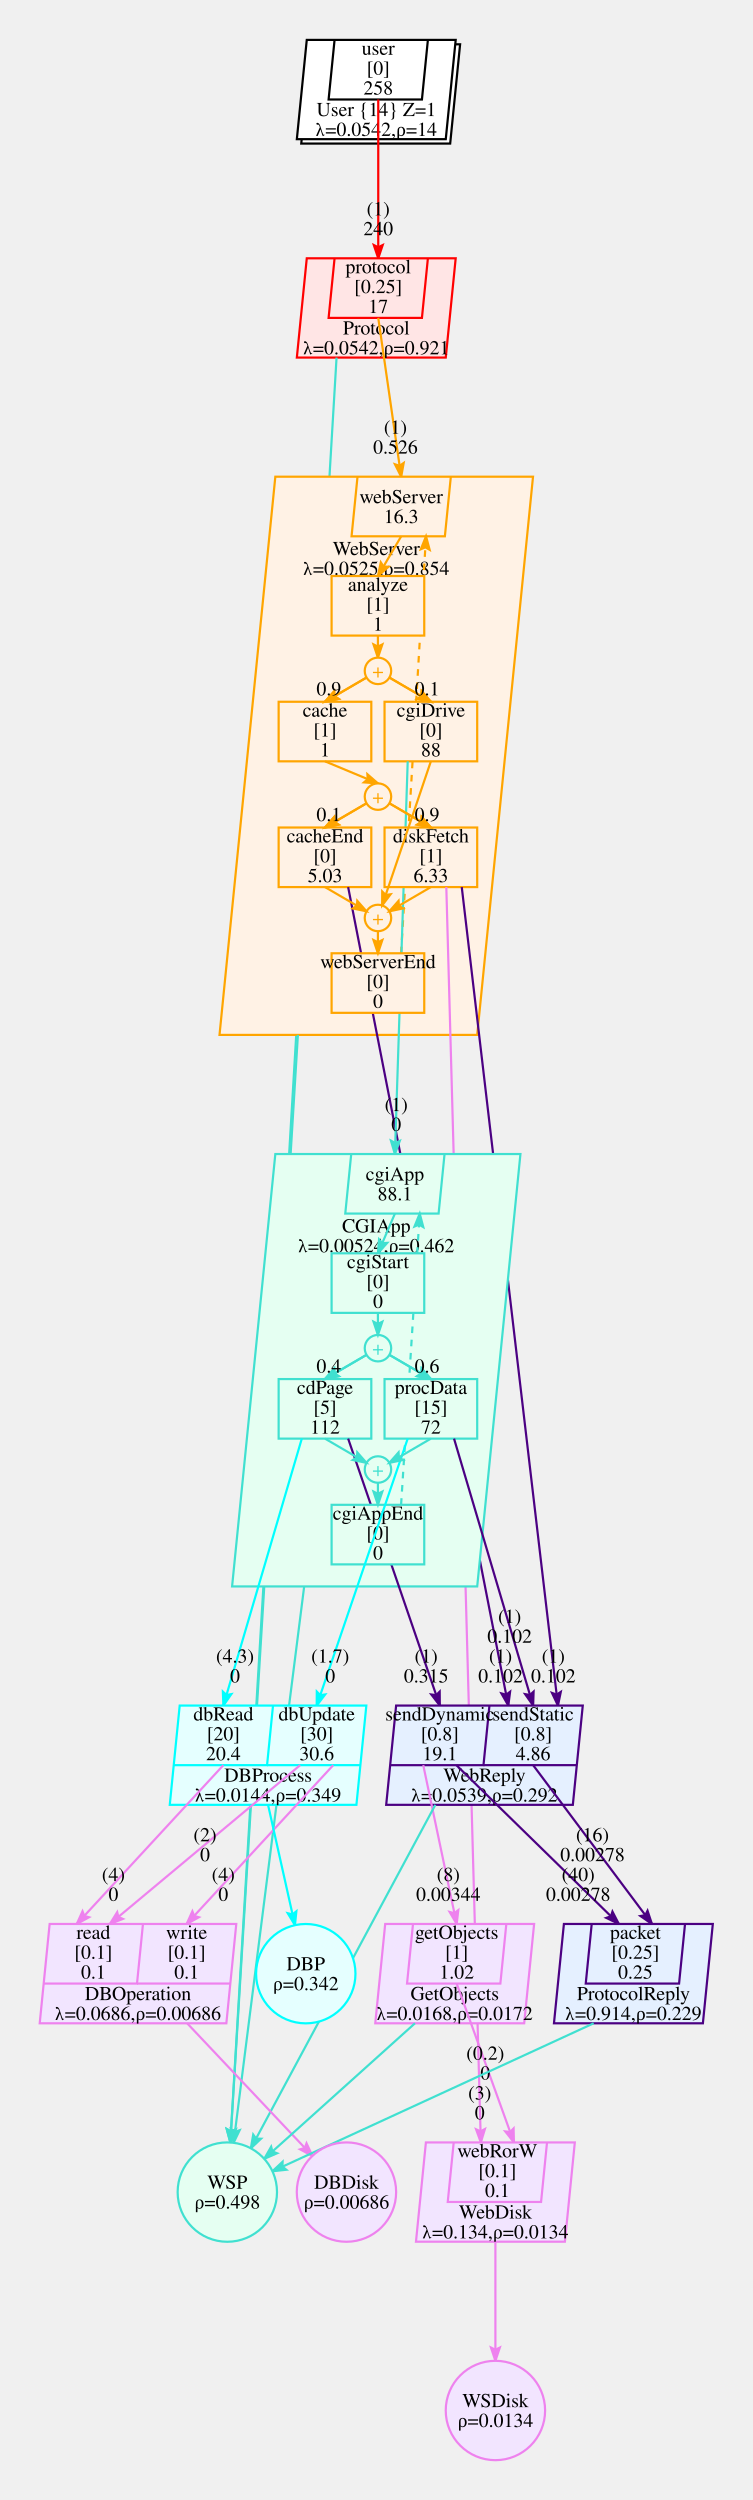
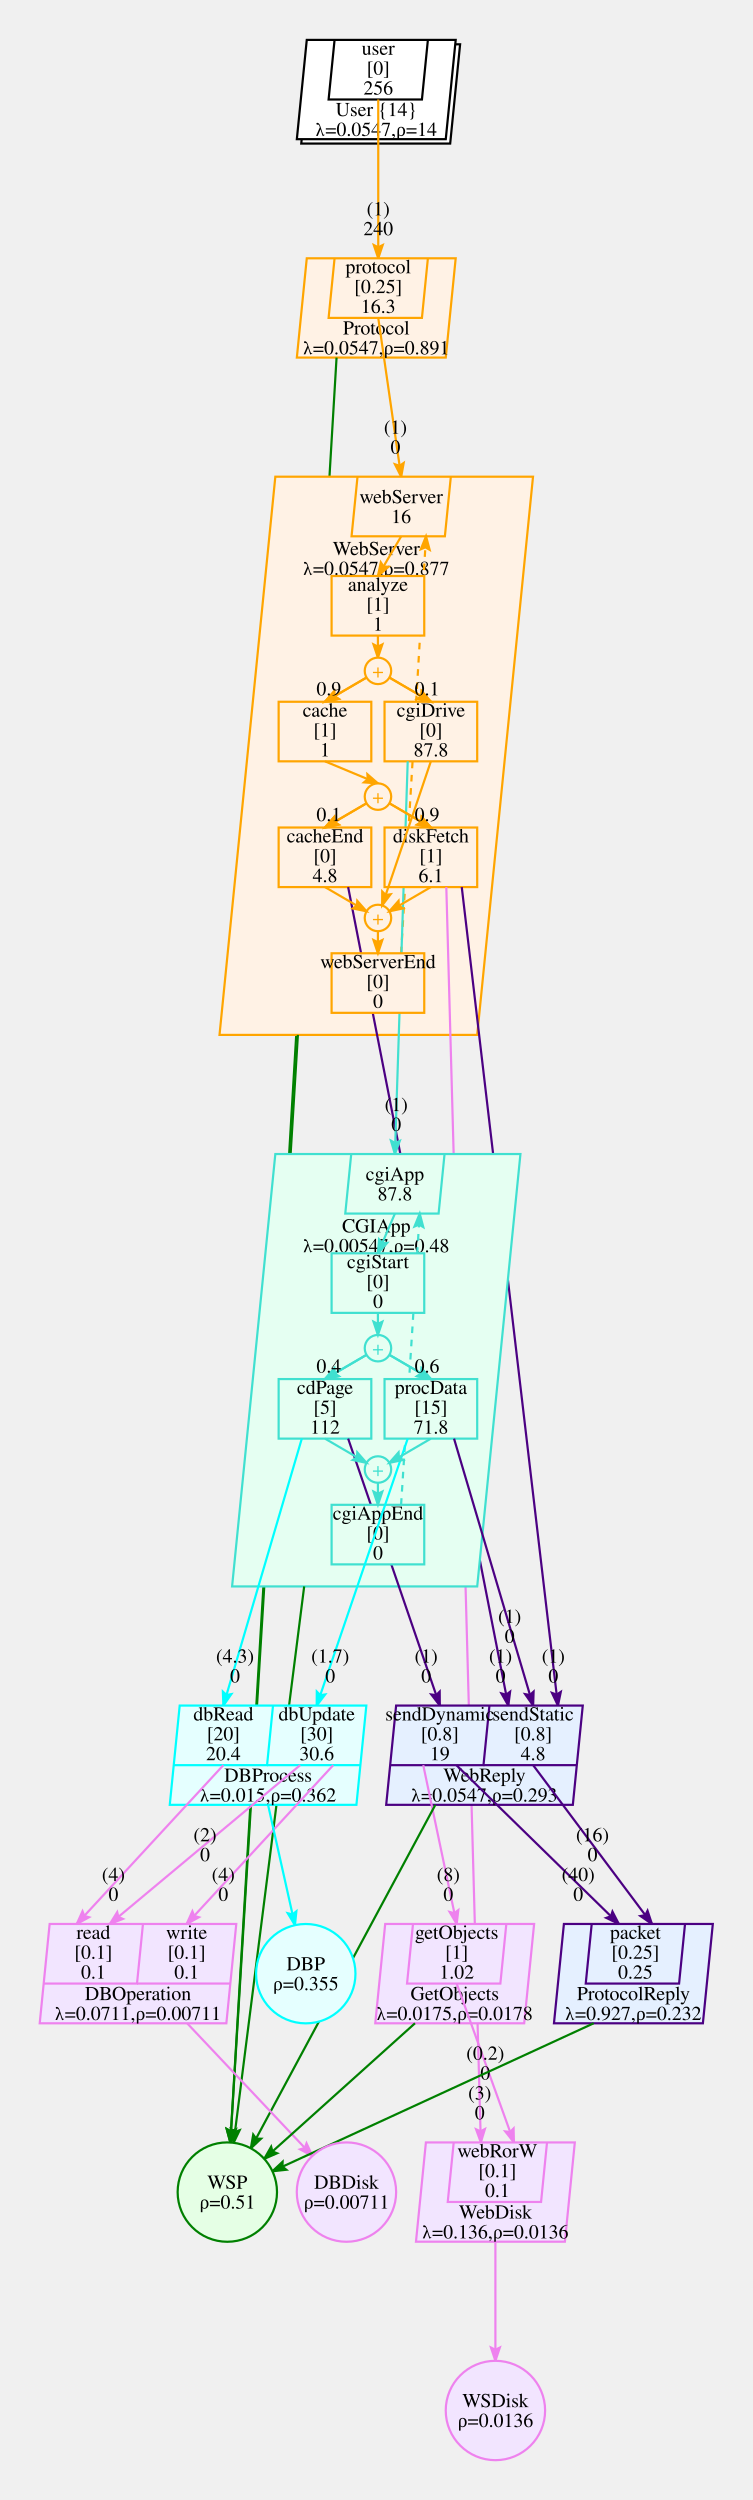
<svg xmlns="http://www.w3.org/2000/svg" width="4.737in" height="15.736in" viewBox="0 0 8528 28325">
  <polygon fill="#ffffff" stroke="black" stroke-width="25" points="3526.25,500 5213.75,500 5101.25,1625 3413.75,1625 " />
  <polygon fill="#ffffff" stroke="black" stroke-width="25" points="3476.25,450 5163.75,450 5051.25,1575 3363.75,1575 " />
-   <text x="4264" y="1538" font-family="Times" font-style="Roman" font-size="225" fill="black" text-anchor="middle">λ=0.0542,ρ=14</text>
-   <text x="4264" y="1313" font-family="Times" font-style="Roman" font-size="225" fill="black" text-anchor="middle">User {14} Z=1</text>
+   <text x="4264" y="1538" font-family="Times" font-style="Roman" font-size="225" fill="black" text-anchor="middle">λ=0.0547,ρ=14</text>
+   <text x="4264" y="1313" font-family="Times" font-style="Roman" font-size="225" fill="black" text-anchor="middle">User {14}</text>
  <polyline stroke="black" stroke-width="25" fill="none" points="3791.25,450 3723.75,1125 4781.25,1125 4848.75,450 " />
-   <text x="4286" y="1069" font-family="Times" font-style="Roman" font-size="225" fill="black" text-anchor="middle">258</text>
+   <text x="4286" y="1069" font-family="Times" font-style="Roman" font-size="225" fill="black" text-anchor="middle">256</text>
  <text x="4286" y="844" font-family="Times" font-style="Roman" font-size="225" fill="black" text-anchor="middle">[0]</text>
  <text x="4286" y="619" font-family="Times" font-style="Roman" font-size="225" fill="black" text-anchor="middle">user</text>
-   <line x1="4286.25" y1="1125" x2="4286.25" y2="2925" stroke="Red" stroke-width="25" />
-   <polygon fill="Red" stroke="Red" stroke-width="25" points="4286.25,2925 4336.25,2775 4286.25,2800 4236.25,2775 " />
+   <line x1="4286.25" y1="1125" x2="4286.25" y2="2925" stroke="Orange" stroke-width="25" />
+   <polygon fill="Orange" stroke="Orange" stroke-width="25" points="4286.25,2925 4336.25,2775 4286.25,2800 4236.25,2775 " />
  <text x="4286" y="2663" font-family="Times" font-style="Roman" font-size="225" fill="black" text-anchor="middle">240</text>
  <text x="4286" y="2438" font-family="Times" font-style="Roman" font-size="225" fill="black" text-anchor="middle">(1)</text>
-   <polygon fill="#ffe5e5" stroke="Red" stroke-width="25" points="3476.25,2925 5163.75,2925 5051.25,4050 3363.75,4050 " />
-   <text x="4264" y="4013" font-family="Times" font-style="Roman" font-size="225" fill="black" text-anchor="middle">λ=0.0542,ρ=0.921</text>
+   <polygon fill="#fff2e5" stroke="Orange" stroke-width="25" points="3476.25,2925 5163.75,2925 5051.25,4050 3363.75,4050 " />
+   <text x="4264" y="4013" font-family="Times" font-style="Roman" font-size="225" fill="black" text-anchor="middle">λ=0.0547,ρ=0.891</text>
  <text x="4264" y="3788" font-family="Times" font-style="Roman" font-size="225" fill="black" text-anchor="middle">Protocol</text>
-   <polyline stroke="Red" stroke-width="25" fill="none" points="3791.25,2925 3723.75,3600 4781.25,3600 4848.75,2925 " />
-   <text x="4286" y="3544" font-family="Times" font-style="Roman" font-size="225" fill="black" text-anchor="middle">17</text>
+   <polyline stroke="Orange" stroke-width="25" fill="none" points="3791.25,2925 3723.75,3600 4781.25,3600 4848.75,2925 " />
+   <text x="4286" y="3544" font-family="Times" font-style="Roman" font-size="225" fill="black" text-anchor="middle">16.3</text>
  <text x="4286" y="3319" font-family="Times" font-style="Roman" font-size="225" fill="black" text-anchor="middle">[0.25]</text>
  <text x="4286" y="3094" font-family="Times" font-style="Roman" font-size="225" fill="black" text-anchor="middle">protocol</text>
  <line x1="4286.25" y1="3600" x2="4546.25" y2="5400" stroke="Orange" stroke-width="25" />
  <polygon fill="Orange" stroke="Orange" stroke-width="25" points="4546.25,5400 4574.29,5244.39 4528.38,5276.28 4475.32,5258.69 " />
-   <text x="4481" y="5138" font-family="Times" font-style="Roman" font-size="225" fill="black" text-anchor="middle">0.526</text>
+   <text x="4481" y="5138" font-family="Times" font-style="Roman" font-size="225" fill="black" text-anchor="middle">0</text>
  <text x="4481" y="4913" font-family="Times" font-style="Roman" font-size="225" fill="black" text-anchor="middle">(1)</text>
-   <line x1="3813.75" y1="4050" x2="2609.68" y2="24276" stroke="Turquoise" stroke-width="25" />
-   <polygon fill="Turquoise" stroke="Turquoise" stroke-width="25" points="2609.68,24276 2668.5,24129.2 2617.11,24151.2 2568.68,24123.3 " />
+   <line x1="3813.75" y1="4050" x2="2609.68" y2="24276" stroke="Green" stroke-width="25" />
+   <polygon fill="Green" stroke="Green" stroke-width="25" points="2609.68,24276 2668.5,24129.2 2617.11,24151.2 2568.68,24123.3 " />
  <polygon fill="#fff2e5" stroke="Orange" stroke-width="25" points="3120,5400 6040,5400 5407.5,11725 2487.5,11725 " />
-   <text x="4264" y="6513" font-family="Times" font-style="Roman" font-size="225" fill="black" text-anchor="middle">λ=0.0525,ρ=0.854</text>
+   <text x="4264" y="6513" font-family="Times" font-style="Roman" font-size="225" fill="black" text-anchor="middle">λ=0.0547,ρ=0.877</text>
  <text x="4264" y="6288" font-family="Times" font-style="Roman" font-size="225" fill="black" text-anchor="middle">WebServer</text>
  <polyline stroke="Orange" stroke-width="25" fill="none" points="4051.25,5400 3983.75,6075 5041.25,6075 5108.75,5400 " />
-   <text x="4546" y="5925" font-family="Times" font-style="Roman" font-size="225" fill="black" text-anchor="middle">16.3</text>
+   <text x="4546" y="5925" font-family="Times" font-style="Roman" font-size="225" fill="black" text-anchor="middle">16</text>
  <text x="4546" y="5700" font-family="Times" font-style="Roman" font-size="225" fill="black" text-anchor="middle">webServer</text>
  <line x1="4546.25" y1="6075" x2="4282.5" y2="6525" stroke="Orange" stroke-width="25" />
  <polygon fill="Orange" stroke="Orange" stroke-width="25" points="4282.5,6525 4401.49,6420.87 4345.71,6417.16 4315.21,6370.31 " />
  <line x1="4545" y1="10800" x2="4827.5" y2="6075" stroke-dasharray="75" stroke="Orange" stroke-width="25" />
  <polygon fill="Orange" stroke="Orange" stroke-width="25" points="4827.5,6075 4768.64,6221.75 4820.04,6199.78 4868.46,6227.72 " />
  <polygon fill="#fff2e5" stroke="Orange" stroke-width="25" points="3757.5,7200 3757.5,6525 4807.5,6525 4807.5,7200 3757.5,7200 " />
  <text x="4283" y="7144" font-family="Times" font-style="Roman" font-size="225" fill="black" text-anchor="middle">1</text>
  <text x="4283" y="6919" font-family="Times" font-style="Roman" font-size="225" fill="black" text-anchor="middle">[1]</text>
  <text x="4283" y="6694" font-family="Times" font-style="Roman" font-size="225" fill="black" text-anchor="middle">analyze</text>
  <polygon fill="#fff2e5" stroke="Orange" stroke-width="25" points="3157.5,8625 3157.5,7950 4207.5,7950 4207.5,8625 3157.5,8625 " />
  <text x="3683" y="8569" font-family="Times" font-style="Roman" font-size="225" fill="black" text-anchor="middle">1</text>
  <text x="3683" y="8344" font-family="Times" font-style="Roman" font-size="225" fill="black" text-anchor="middle">[1]</text>
  <text x="3683" y="8119" font-family="Times" font-style="Roman" font-size="225" fill="black" text-anchor="middle">cache</text>
  <polygon fill="#fff2e5" stroke="Orange" stroke-width="25" points="3157.5,10050 3157.5,9375 4207.5,9375 4207.5,10050 3157.5,10050 " />
  <line x1="3945" y1="10050" x2="5760" y2="19325" stroke="Indigo" stroke-width="25" />
  <polygon fill="Indigo" stroke="Indigo" stroke-width="25" points="5760,19325 5780.26,19168.2 5735.99,19202.3 5682.12,19187.4 " />
-   <text x="5672" y="19063" font-family="Times" font-style="Roman" font-size="225" fill="black" text-anchor="middle">0.102</text>
+   <text x="5672" y="19063" font-family="Times" font-style="Roman" font-size="225" fill="black" text-anchor="middle">0</text>
  <text x="5672" y="18838" font-family="Times" font-style="Roman" font-size="225" fill="black" text-anchor="middle">(1)</text>
-   <text x="3683" y="9994" font-family="Times" font-style="Roman" font-size="225" fill="black" text-anchor="middle">5.03</text>
+   <text x="3683" y="9994" font-family="Times" font-style="Roman" font-size="225" fill="black" text-anchor="middle">4.8</text>
  <text x="3683" y="9769" font-family="Times" font-style="Roman" font-size="225" fill="black" text-anchor="middle">[0]</text>
  <text x="3683" y="9544" font-family="Times" font-style="Roman" font-size="225" fill="black" text-anchor="middle">cacheEnd</text>
  <polygon fill="#fff2e5" stroke="Orange" stroke-width="25" points="4357.5,8625 4357.5,7950 5407.5,7950 5407.5,8625 4357.5,8625 " />
  <line x1="4620" y1="8625" x2="4475" y2="13075" stroke="Turquoise" stroke-width="25" />
  <polygon fill="Turquoise" stroke="Turquoise" stroke-width="25" points="4475,13075 4529.86,12926.7 4479.07,12950.1 4429.91,12923.5 " />
  <text x="4490" y="12813" font-family="Times" font-style="Roman" font-size="225" fill="black" text-anchor="middle">0</text>
  <text x="4490" y="12588" font-family="Times" font-style="Roman" font-size="225" fill="black" text-anchor="middle">(1)</text>
-   <text x="4883" y="8569" font-family="Times" font-style="Roman" font-size="225" fill="black" text-anchor="middle">88</text>
+   <text x="4883" y="8569" font-family="Times" font-style="Roman" font-size="225" fill="black" text-anchor="middle">87.8</text>
  <text x="4883" y="8344" font-family="Times" font-style="Roman" font-size="225" fill="black" text-anchor="middle">[0]</text>
  <text x="4883" y="8119" font-family="Times" font-style="Roman" font-size="225" fill="black" text-anchor="middle">cgiDrive</text>
  <polygon fill="#fff2e5" stroke="Orange" stroke-width="25" points="4357.5,10050 4357.5,9375 5407.5,9375 5407.5,10050 4357.5,10050 " />
  <line x1="5057.5" y1="10050" x2="5448.75" y2="24275" stroke="Violet" stroke-width="25" />
  <polygon fill="Violet" stroke="Violet" stroke-width="25" points="5448.75,24275 5494.61,24123.7 5445.31,24150 5394.64,24126.4 " />
  <text x="5436" y="24013" font-family="Times" font-style="Roman" font-size="225" fill="black" text-anchor="middle">0</text>
  <text x="5436" y="23788" font-family="Times" font-style="Roman" font-size="225" fill="black" text-anchor="middle">(3)</text>
  <line x1="5232.5" y1="10050" x2="6322.5" y2="19325" stroke="Indigo" stroke-width="25" />
  <polygon fill="Indigo" stroke="Indigo" stroke-width="25" points="6322.5,19325 6354.65,19170.2 6307.91,19200.9 6255.33,19181.9 " />
-   <text x="6270" y="19063" font-family="Times" font-style="Roman" font-size="225" fill="black" text-anchor="middle">0.102</text>
+   <text x="6270" y="19063" font-family="Times" font-style="Roman" font-size="225" fill="black" text-anchor="middle">0</text>
  <text x="6270" y="18838" font-family="Times" font-style="Roman" font-size="225" fill="black" text-anchor="middle">(1)</text>
-   <text x="4883" y="9994" font-family="Times" font-style="Roman" font-size="225" fill="black" text-anchor="middle">6.33</text>
+   <text x="4883" y="9994" font-family="Times" font-style="Roman" font-size="225" fill="black" text-anchor="middle">6.1</text>
  <text x="4883" y="9769" font-family="Times" font-style="Roman" font-size="225" fill="black" text-anchor="middle">[1]</text>
  <text x="4883" y="9544" font-family="Times" font-style="Roman" font-size="225" fill="black" text-anchor="middle">diskFetch</text>
  <polygon fill="#fff2e5" stroke="Orange" stroke-width="25" points="3757.5,11475 3757.5,10800 4807.5,10800 4807.5,11475 3757.5,11475 " />
  <text x="4283" y="11419" font-family="Times" font-style="Roman" font-size="225" fill="black" text-anchor="middle">0</text>
  <text x="4283" y="11194" font-family="Times" font-style="Roman" font-size="225" fill="black" text-anchor="middle">[0]</text>
  <text x="4283" y="10969" font-family="Times" font-style="Roman" font-size="225" fill="black" text-anchor="middle">webServerEnd</text>
  <line x1="4282.5" y1="7200" x2="4282.5" y2="7450" stroke="Orange" stroke-width="25" />
  <polygon fill="Orange" stroke="Orange" stroke-width="25" points="4282.5,7450 4332.5,7300 4282.5,7325 4232.5,7300 " />
  <line x1="3682.5" y1="8625" x2="4282.5" y2="8875" stroke="Orange" stroke-width="25" />
  <polygon fill="Orange" stroke="Orange" stroke-width="25" points="4282.5,8875 4163.27,8771.15 4167.12,8826.92 4124.81,8863.46 " />
  <circle cx="4283" cy="7600" r="150" fill="#fff2e5" stroke="Orange" stroke-width="25" />
  <text x="4283" y="7675" font-family="Times" font-style="Roman" font-size="225" fill="Orange" text-anchor="middle">+</text>
  <line x1="4152.93" y1="7675.58" x2="3682.5" y2="7950" stroke="Orange" stroke-width="25" />
  <polygon fill="Orange" stroke="Orange" stroke-width="25" points="3682.5,7950 3837.26,7917.61 3790.47,7887.02 3786.87,7831.23 " />
  <line x1="4412.07" y1="7675.58" x2="4882.5" y2="7950" stroke="Orange" stroke-width="25" />
  <polygon fill="Orange" stroke="Orange" stroke-width="25" points="4882.5,7950 4778.13,7831.23 4774.53,7887.02 4727.74,7917.61 " />
  <line x1="4152.93" y1="7675.58" x2="3682.5" y2="7950" stroke="Orange" stroke-width="25" />
  <polygon fill="Orange" stroke="Orange" stroke-width="25" points="3682.5,7950 3837.26,7917.61 3790.47,7887.02 3786.87,7831.23 " />
  <line x1="4412.07" y1="7675.58" x2="4882.5" y2="7950" stroke="Orange" stroke-width="25" />
  <polygon fill="Orange" stroke="Orange" stroke-width="25" points="4882.5,7950 4778.13,7831.23 4774.53,7887.02 4727.74,7917.61 " />
  <text x="3726" y="7877" font-family="Times" font-style="Roman" font-size="225" fill="black" text-anchor="middle">0.9</text>
  <text x="4839" y="7877" font-family="Times" font-style="Roman" font-size="225" fill="black" text-anchor="middle">0.1</text>
  <circle cx="4283" cy="10400" r="150" fill="#fff2e5" stroke="Orange" stroke-width="25" />
  <text x="4283" y="10475" font-family="Times" font-style="Roman" font-size="225" fill="Orange" text-anchor="middle">+</text>
  <line x1="3682.5" y1="10050" x2="4152.93" y2="10324.4" stroke="Orange" stroke-width="25" />
  <polygon fill="Orange" stroke="Orange" stroke-width="25" points="4152.93,10324.4 4048.56,10205.6 4044.96,10261.4 3998.17,10292 " />
  <line x1="4882.5" y1="8625" x2="4330.53" y2="10257.9" stroke="Orange" stroke-width="25" />
  <polygon fill="Orange" stroke="Orange" stroke-width="25" points="4330.53,10257.9 4425.94,10131.8 4370.56,10139.5 4331.2,10099.8 " />
  <line x1="4882.5" y1="10050" x2="4412.07" y2="10324.4" stroke="Orange" stroke-width="25" />
  <polygon fill="Orange" stroke="Orange" stroke-width="25" points="4412.07,10324.4 4566.83,10292 4520.04,10261.4 4516.44,10205.6 " />
  <circle cx="4283" cy="9025" r="150" fill="#fff2e5" stroke="Orange" stroke-width="25" />
  <text x="4283" y="9100" font-family="Times" font-style="Roman" font-size="225" fill="Orange" text-anchor="middle">+</text>
  <line x1="4152.93" y1="9100.58" x2="3682.5" y2="9375" stroke="Orange" stroke-width="25" />
  <polygon fill="Orange" stroke="Orange" stroke-width="25" points="3682.5,9375 3837.26,9342.61 3790.47,9312.02 3786.87,9256.23 " />
  <line x1="4412.07" y1="9100.58" x2="4882.5" y2="9375" stroke="Orange" stroke-width="25" />
  <polygon fill="Orange" stroke="Orange" stroke-width="25" points="4882.5,9375 4778.13,9256.23 4774.53,9312.02 4727.74,9342.61 " />
  <line x1="4152.93" y1="9100.58" x2="3682.5" y2="9375" stroke="Orange" stroke-width="25" />
  <polygon fill="Orange" stroke="Orange" stroke-width="25" points="3682.5,9375 3837.26,9342.61 3790.47,9312.02 3786.87,9256.23 " />
  <line x1="4412.07" y1="9100.58" x2="4882.5" y2="9375" stroke="Orange" stroke-width="25" />
  <polygon fill="Orange" stroke="Orange" stroke-width="25" points="4882.5,9375 4778.13,9256.23 4774.53,9312.02 4727.74,9342.61 " />
  <text x="3726" y="9302" font-family="Times" font-style="Roman" font-size="225" fill="black" text-anchor="middle">0.1</text>
  <text x="4839" y="9302" font-family="Times" font-style="Roman" font-size="225" fill="black" text-anchor="middle">0.9</text>
  <line x1="4282.5" y1="10550" x2="4282.5" y2="10800" stroke="Orange" stroke-width="25" />
  <polygon fill="Orange" stroke="Orange" stroke-width="25" points="4282.5,10800 4332.5,10650 4282.5,10675 4232.5,10650 " />
-   <line x1="3375.62" y1="11725" x2="2610.48" y2="24276" stroke="Turquoise" stroke-width="25" />
-   <polygon fill="Turquoise" stroke="Turquoise" stroke-width="25" points="2610.48,24276 2669.51,24129.4 2618.08,24151.3 2569.7,24123.3 " />
+   <line x1="3375.62" y1="11725" x2="2610.48" y2="24276" stroke="Green" stroke-width="25" />
+   <polygon fill="Green" stroke="Green" stroke-width="25" points="2610.48,24276 2669.51,24129.4 2618.08,24151.3 2569.7,24123.3 " />
  <polygon fill="#e5fff2" stroke="Turquoise" stroke-width="25" points="3120,13075 5897.5,13075 5407.5,17975 2630,17975 " />
-   <text x="4264" y="14188" font-family="Times" font-style="Roman" font-size="225" fill="black" text-anchor="middle">λ=0.00524,ρ=0.462</text>
+   <text x="4264" y="14188" font-family="Times" font-style="Roman" font-size="225" fill="black" text-anchor="middle">λ=0.00547,ρ=0.48</text>
  <text x="4264" y="13963" font-family="Times" font-style="Roman" font-size="225" fill="black" text-anchor="middle">CGIApp</text>
  <polyline stroke="Turquoise" stroke-width="25" fill="none" points="3980,13075 3912.5,13750 4970,13750 5037.5,13075 " />
-   <text x="4475" y="13600" font-family="Times" font-style="Roman" font-size="225" fill="black" text-anchor="middle">88.1</text>
+   <text x="4475" y="13600" font-family="Times" font-style="Roman" font-size="225" fill="black" text-anchor="middle">87.8</text>
  <text x="4475" y="13375" font-family="Times" font-style="Roman" font-size="225" fill="black" text-anchor="middle">cgiApp</text>
  <line x1="4475" y1="13750" x2="4282.5" y2="14200" stroke="Turquoise" stroke-width="25" />
  <polygon fill="Turquoise" stroke="Turquoise" stroke-width="25" points="4282.5,14200 4387.47,14081.8 4331.66,14085.1 4295.52,14042.4 " />
  <line x1="4545" y1="17050" x2="4756.25" y2="13750" stroke-dasharray="75" stroke="Turquoise" stroke-width="25" />
  <polygon fill="Turquoise" stroke="Turquoise" stroke-width="25" points="4756.25,13750 4696.77,13896.5 4748.26,13874.7 4796.57,13902.9 " />
  <polygon fill="#e5fff2" stroke="Turquoise" stroke-width="25" points="3157.5,16300 3157.5,15625 4207.5,15625 4207.5,16300 3157.5,16300 " />
  <line x1="3420" y1="16300" x2="2531.25" y2="19325" stroke="Cyan" stroke-width="25" />
  <polygon fill="Cyan" stroke="Cyan" stroke-width="25" points="2531.25,19325 2621.51,19195.2 2566.49,19205.1 2525.56,19167 " />
  <text x="2663" y="19063" font-family="Times" font-style="Roman" font-size="225" fill="black" text-anchor="middle">0</text>
  <text x="2663" y="18838" font-family="Times" font-style="Roman" font-size="225" fill="black" text-anchor="middle">(4.3)</text>
  <line x1="3945" y1="16300" x2="4983.75" y2="19325" stroke="Indigo" stroke-width="25" />
  <polygon fill="Indigo" stroke="Indigo" stroke-width="25" points="4983.75,19325 4982.32,19166.9 4943.15,19206.8 4887.74,19199.4 " />
-   <text x="4829" y="19063" font-family="Times" font-style="Roman" font-size="225" fill="black" text-anchor="middle">0.315</text>
+   <text x="4829" y="19063" font-family="Times" font-style="Roman" font-size="225" fill="black" text-anchor="middle">0</text>
  <text x="4829" y="18838" font-family="Times" font-style="Roman" font-size="225" fill="black" text-anchor="middle">(1)</text>
  <text x="3683" y="16244" font-family="Times" font-style="Roman" font-size="225" fill="black" text-anchor="middle">112</text>
  <text x="3683" y="16019" font-family="Times" font-style="Roman" font-size="225" fill="black" text-anchor="middle">[5]</text>
  <text x="3683" y="15794" font-family="Times" font-style="Roman" font-size="225" fill="black" text-anchor="middle">cdPage</text>
  <polygon fill="#e5fff2" stroke="Turquoise" stroke-width="25" points="3757.5,17725 3757.5,17050 4807.5,17050 4807.5,17725 3757.5,17725 " />
  <text x="4283" y="17669" font-family="Times" font-style="Roman" font-size="225" fill="black" text-anchor="middle">0</text>
  <text x="4283" y="17444" font-family="Times" font-style="Roman" font-size="225" fill="black" text-anchor="middle">[0]</text>
  <text x="4283" y="17219" font-family="Times" font-style="Roman" font-size="225" fill="black" text-anchor="middle">cgiAppEnd</text>
  <polygon fill="#e5fff2" stroke="Turquoise" stroke-width="25" points="3757.5,14875 3757.5,14200 4807.5,14200 4807.5,14875 3757.5,14875 " />
  <text x="4283" y="14819" font-family="Times" font-style="Roman" font-size="225" fill="black" text-anchor="middle">0</text>
  <text x="4283" y="14594" font-family="Times" font-style="Roman" font-size="225" fill="black" text-anchor="middle">[0]</text>
  <text x="4283" y="14369" font-family="Times" font-style="Roman" font-size="225" fill="black" text-anchor="middle">cgiStart</text>
  <polygon fill="#e5fff2" stroke="Turquoise" stroke-width="25" points="4357.5,16300 4357.5,15625 5407.5,15625 5407.5,16300 4357.5,16300 " />
  <line x1="4620" y1="16300" x2="3588.75" y2="19325" stroke="Cyan" stroke-width="25" />
  <polygon fill="Cyan" stroke="Cyan" stroke-width="25" points="3588.75,19325 3684.48,19199.2 3629.08,19206.7 3589.83,19166.9 " />
  <text x="3742" y="19063" font-family="Times" font-style="Roman" font-size="225" fill="black" text-anchor="middle">0</text>
  <text x="3742" y="18838" font-family="Times" font-style="Roman" font-size="225" fill="black" text-anchor="middle">(1.7)</text>
  <line x1="5145" y1="16300" x2="6041.25" y2="19325" stroke="Indigo" stroke-width="25" />
  <polygon fill="Indigo" stroke="Indigo" stroke-width="25" points="6041.25,19325 6046.58,19167 6005.74,19205.1 5950.7,19195.4 " />
-   <text x="5775" y="18613" font-family="Times" font-style="Roman" font-size="225" fill="black" text-anchor="middle">0.102</text>
+   <text x="5775" y="18613" font-family="Times" font-style="Roman" font-size="225" fill="black" text-anchor="middle">0</text>
  <text x="5775" y="18388" font-family="Times" font-style="Roman" font-size="225" fill="black" text-anchor="middle">(1)</text>
-   <text x="4883" y="16244" font-family="Times" font-style="Roman" font-size="225" fill="black" text-anchor="middle">72</text>
+   <text x="4883" y="16244" font-family="Times" font-style="Roman" font-size="225" fill="black" text-anchor="middle">71.8</text>
  <text x="4883" y="16019" font-family="Times" font-style="Roman" font-size="225" fill="black" text-anchor="middle">[15]</text>
  <text x="4883" y="15794" font-family="Times" font-style="Roman" font-size="225" fill="black" text-anchor="middle">procData</text>
  <circle cx="4283" cy="16650" r="150" fill="#e5fff2" stroke="Turquoise" stroke-width="25" />
  <text x="4283" y="16725" font-family="Times" font-style="Roman" font-size="225" fill="Turquoise" text-anchor="middle">+</text>
  <line x1="3682.5" y1="16300" x2="4152.93" y2="16574.4" stroke="Turquoise" stroke-width="25" />
  <polygon fill="Turquoise" stroke="Turquoise" stroke-width="25" points="4152.93,16574.4 4048.56,16455.6 4044.96,16511.4 3998.17,16542 " />
  <line x1="4882.5" y1="16300" x2="4412.07" y2="16574.4" stroke="Turquoise" stroke-width="25" />
  <polygon fill="Turquoise" stroke="Turquoise" stroke-width="25" points="4412.07,16574.4 4566.83,16542 4520.04,16511.4 4516.44,16455.6 " />
  <circle cx="4283" cy="15275" r="150" fill="#e5fff2" stroke="Turquoise" stroke-width="25" />
  <text x="4283" y="15350" font-family="Times" font-style="Roman" font-size="225" fill="Turquoise" text-anchor="middle">+</text>
  <line x1="4152.93" y1="15350.6" x2="3682.5" y2="15625" stroke="Turquoise" stroke-width="25" />
  <polygon fill="Turquoise" stroke="Turquoise" stroke-width="25" points="3682.5,15625 3837.26,15592.6 3790.47,15562 3786.87,15506.2 " />
  <line x1="4412.07" y1="15350.6" x2="4882.5" y2="15625" stroke="Turquoise" stroke-width="25" />
  <polygon fill="Turquoise" stroke="Turquoise" stroke-width="25" points="4882.5,15625 4778.13,15506.2 4774.53,15562 4727.74,15592.6 " />
  <line x1="4152.93" y1="15350.6" x2="3682.5" y2="15625" stroke="Turquoise" stroke-width="25" />
  <polygon fill="Turquoise" stroke="Turquoise" stroke-width="25" points="3682.5,15625 3837.26,15592.6 3790.47,15562 3786.87,15506.2 " />
  <line x1="4412.07" y1="15350.6" x2="4882.5" y2="15625" stroke="Turquoise" stroke-width="25" />
  <polygon fill="Turquoise" stroke="Turquoise" stroke-width="25" points="4882.5,15625 4778.13,15506.2 4774.53,15562 4727.74,15592.6 " />
  <text x="3726" y="15552" font-family="Times" font-style="Roman" font-size="225" fill="black" text-anchor="middle">0.4</text>
  <text x="4839" y="15552" font-family="Times" font-style="Roman" font-size="225" fill="black" text-anchor="middle">0.6</text>
  <line x1="4282.5" y1="16800" x2="4282.5" y2="17050" stroke="Turquoise" stroke-width="25" />
  <polygon fill="Turquoise" stroke="Turquoise" stroke-width="25" points="4282.5,17050 4332.5,16900 4282.5,16925 4232.5,16900 " />
  <line x1="4282.5" y1="14875" x2="4282.5" y2="15125" stroke="Turquoise" stroke-width="25" />
  <polygon fill="Turquoise" stroke="Turquoise" stroke-width="25" points="4282.5,15125 4332.5,14975 4282.5,15000 4232.5,14975 " />
-   <line x1="3446.88" y1="17975" x2="2647.05" y2="24279.5" stroke="Turquoise" stroke-width="25" />
-   <polygon fill="Turquoise" stroke="Turquoise" stroke-width="25" points="2647.05,24279.5 2715.53,24137 2662.78,24155.5 2616.32,24124.4 " />
+   <line x1="3446.88" y1="17975" x2="2647.05" y2="24279.5" stroke="Green" stroke-width="25" />
+   <polygon fill="Green" stroke="Green" stroke-width="25" points="2647.05,24279.5 2715.53,24137 2662.78,24155.5 2616.32,24124.4 " />
  <polygon fill="#e5ffff" stroke="Cyan" stroke-width="25" points="2036.25,19325 4151.25,19325 4038.75,20450 1923.75,20450 " />
-   <text x="3038" y="20413" font-family="Times" font-style="Roman" font-size="225" fill="black" text-anchor="middle">λ=0.0144,ρ=0.349</text>
+   <text x="3038" y="20413" font-family="Times" font-style="Roman" font-size="225" fill="black" text-anchor="middle">λ=0.015,ρ=0.362</text>
  <text x="3038" y="20188" font-family="Times" font-style="Roman" font-size="225" fill="black" text-anchor="middle">DBProcess</text>
  <polyline stroke="Cyan" stroke-width="25" fill="none" points="1968.75,20000 3026.25,20000 3093.75,19325 " />
  <text x="2531" y="19944" font-family="Times" font-style="Roman" font-size="225" fill="black" text-anchor="middle">20.4</text>
  <text x="2531" y="19719" font-family="Times" font-style="Roman" font-size="225" fill="black" text-anchor="middle">[20]</text>
  <text x="2531" y="19494" font-family="Times" font-style="Roman" font-size="225" fill="black" text-anchor="middle">dbRead</text>
  <line x1="2531.25" y1="20000" x2="870" y2="21800" stroke="Violet" stroke-width="25" />
  <polygon fill="Violet" stroke="Violet" stroke-width="25" points="870,21800 1008.48,21723.7 954.777,21708.1 934.989,21655.9 " />
  <text x="1285" y="21538" font-family="Times" font-style="Roman" font-size="225" fill="black" text-anchor="middle">0</text>
  <text x="1285" y="21313" font-family="Times" font-style="Roman" font-size="225" fill="black" text-anchor="middle">(4)</text>
  <line x1="3026.25" y1="20000" x2="4083.75" y2="20000" stroke="Cyan" stroke-width="25" />
  <text x="3589" y="19944" font-family="Times" font-style="Roman" font-size="225" fill="black" text-anchor="middle">30.6</text>
  <text x="3589" y="19719" font-family="Times" font-style="Roman" font-size="225" fill="black" text-anchor="middle">[30]</text>
  <text x="3589" y="19494" font-family="Times" font-style="Roman" font-size="225" fill="black" text-anchor="middle">dbUpdate</text>
  <line x1="3401.25" y1="20000" x2="1245" y2="21800" stroke="Violet" stroke-width="25" />
  <polygon fill="Violet" stroke="Violet" stroke-width="25" points="1245,21800 1392.19,21742.3 1340.96,21719.9 1328.11,21665.5 " />
  <text x="2323" y="21088" font-family="Times" font-style="Roman" font-size="225" fill="black" text-anchor="middle">0</text>
  <text x="2323" y="20863" font-family="Times" font-style="Roman" font-size="225" fill="black" text-anchor="middle">(2)</text>
  <line x1="3776.25" y1="20000" x2="2115" y2="21800" stroke="Violet" stroke-width="25" />
  <polygon fill="Violet" stroke="Violet" stroke-width="25" points="2115,21800 2253.48,21723.7 2199.78,21708.1 2179.99,21655.9 " />
  <text x="2530" y="21538" font-family="Times" font-style="Roman" font-size="225" fill="black" text-anchor="middle">0</text>
  <text x="2530" y="21313" font-family="Times" font-style="Roman" font-size="225" fill="black" text-anchor="middle">(4)</text>
  <line x1="3037.5" y1="20450" x2="3342.29" y2="21813.5" stroke="Cyan" stroke-width="25" />
  <polygon fill="Cyan" stroke="Cyan" stroke-width="25" points="3342.29,21813.5 3358.37,21656.3 3315.02,21691.6 3260.78,21678.1 " />
  <polygon fill="#e5f0ff" stroke="Indigo" stroke-width="25" points="4488.75,19325 6603.75,19325 6491.25,20450 4376.25,20450 " />
-   <text x="5490" y="20413" font-family="Times" font-style="Roman" font-size="225" fill="black" text-anchor="middle">λ=0.0539,ρ=0.292</text>
+   <text x="5490" y="20413" font-family="Times" font-style="Roman" font-size="225" fill="black" text-anchor="middle">λ=0.0547,ρ=0.293</text>
  <text x="5490" y="20188" font-family="Times" font-style="Roman" font-size="225" fill="black" text-anchor="middle">WebReply</text>
  <polyline stroke="Indigo" stroke-width="25" fill="none" points="4421.25,20000 5478.75,20000 5546.25,19325 " />
-   <text x="4984" y="19944" font-family="Times" font-style="Roman" font-size="225" fill="black" text-anchor="middle">19.1</text>
+   <text x="4984" y="19944" font-family="Times" font-style="Roman" font-size="225" fill="black" text-anchor="middle">19</text>
  <text x="4984" y="19719" font-family="Times" font-style="Roman" font-size="225" fill="black" text-anchor="middle">[0.8]</text>
  <text x="4984" y="19494" font-family="Times" font-style="Roman" font-size="225" fill="black" text-anchor="middle">sendDynamic</text>
  <line x1="4796.25" y1="20000" x2="5175" y2="21800" stroke="Violet" stroke-width="25" />
  <polygon fill="Violet" stroke="Violet" stroke-width="25" points="5175,21800 5193.04,21642.9 5149.26,21677.7 5095.19,21663.5 " />
-   <text x="5080" y="21538" font-family="Times" font-style="Roman" font-size="225" fill="black" text-anchor="middle">0.00344</text>
+   <text x="5080" y="21538" font-family="Times" font-style="Roman" font-size="225" fill="black" text-anchor="middle">0</text>
  <text x="5080" y="21313" font-family="Times" font-style="Roman" font-size="225" fill="black" text-anchor="middle">(8)</text>
  <line x1="5171.25" y1="20000" x2="7012.5" y2="21800" stroke="Indigo" stroke-width="25" />
  <polygon fill="Indigo" stroke="Indigo" stroke-width="25" points="7012.5,21800 6940.19,21659.4 6923.12,21712.6 6870.29,21730.9 " />
-   <text x="6552" y="21538" font-family="Times" font-style="Roman" font-size="225" fill="black" text-anchor="middle">0.00278</text>
+   <text x="6552" y="21538" font-family="Times" font-style="Roman" font-size="225" fill="black" text-anchor="middle">0</text>
  <text x="6552" y="21313" font-family="Times" font-style="Roman" font-size="225" fill="black" text-anchor="middle">(40)</text>
  <line x1="5478.75" y1="20000" x2="6536.25" y2="20000" stroke="Indigo" stroke-width="25" />
-   <text x="6041" y="19944" font-family="Times" font-style="Roman" font-size="225" fill="black" text-anchor="middle">4.86</text>
+   <text x="6041" y="19944" font-family="Times" font-style="Roman" font-size="225" fill="black" text-anchor="middle">4.8</text>
  <text x="6041" y="19719" font-family="Times" font-style="Roman" font-size="225" fill="black" text-anchor="middle">[0.8]</text>
  <text x="6041" y="19494" font-family="Times" font-style="Roman" font-size="225" fill="black" text-anchor="middle">sendStatic</text>
  <line x1="6041.25" y1="20000" x2="7387.5" y2="21800" stroke="Indigo" stroke-width="25" />
  <polygon fill="Indigo" stroke="Indigo" stroke-width="25" points="7387.5,21800 7337.7,21649.9 7312.63,21699.9 7257.62,21709.8 " />
-   <text x="6714" y="21088" font-family="Times" font-style="Roman" font-size="225" fill="black" text-anchor="middle">0.00278</text>
+   <text x="6714" y="21088" font-family="Times" font-style="Roman" font-size="225" fill="black" text-anchor="middle">0</text>
  <text x="6714" y="20863" font-family="Times" font-style="Roman" font-size="225" fill="black" text-anchor="middle">(16)</text>
-   <line x1="4933.12" y1="20450" x2="2842.44" y2="24342" stroke="Turquoise" stroke-width="25" />
-   <polygon fill="Turquoise" stroke="Turquoise" stroke-width="25" points="2842.44,24342 2957.47,24233.5 2901.59,24231.9 2869.38,24186.2 " />
+   <line x1="4933.12" y1="20450" x2="2842.44" y2="24342" stroke="Green" stroke-width="25" />
+   <polygon fill="Green" stroke="Green" stroke-width="25" points="2842.44,24342 2957.47,24233.5 2901.59,24231.9 2869.38,24186.2 " />
  <polygon fill="#f2e5ff" stroke="Violet" stroke-width="25" points="562.5,21800 2677.5,21800 2565,22925 450,22925 " />
-   <text x="1564" y="22888" font-family="Times" font-style="Roman" font-size="225" fill="black" text-anchor="middle">λ=0.0686,ρ=0.00686</text>
+   <text x="1564" y="22888" font-family="Times" font-style="Roman" font-size="225" fill="black" text-anchor="middle">λ=0.0711,ρ=0.00711</text>
  <text x="1564" y="22663" font-family="Times" font-style="Roman" font-size="225" fill="black" text-anchor="middle">DBOperation</text>
  <polyline stroke="Violet" stroke-width="25" fill="none" points="495,22475 1552.5,22475 1620,21800 " />
  <text x="1058" y="22419" font-family="Times" font-style="Roman" font-size="225" fill="black" text-anchor="middle">0.1</text>
  <text x="1058" y="22194" font-family="Times" font-style="Roman" font-size="225" fill="black" text-anchor="middle">[0.1]</text>
  <text x="1058" y="21969" font-family="Times" font-style="Roman" font-size="225" fill="black" text-anchor="middle">read</text>
  <line x1="1552.5" y1="22475" x2="2610" y2="22475" stroke="Violet" stroke-width="25" />
  <text x="2115" y="22419" font-family="Times" font-style="Roman" font-size="225" fill="black" text-anchor="middle">0.1</text>
  <text x="2115" y="22194" font-family="Times" font-style="Roman" font-size="225" fill="black" text-anchor="middle">[0.1]</text>
  <text x="2115" y="21969" font-family="Times" font-style="Roman" font-size="225" fill="black" text-anchor="middle">write</text>
  <line x1="2120.62" y1="22925" x2="3540.09" y2="24428.5" stroke="Violet" stroke-width="25" />
  <polygon fill="Violet" stroke="Violet" stroke-width="25" points="3540.09,24428.5 3473.48,24285.1 3454.28,24337.6 3400.76,24353.7 " />
  <circle cx="3465" cy="22363" r="563" fill="#e5ffff" stroke="Cyan" stroke-width="25" />
-   <text x="3465" y="22550" font-family="Times" font-style="Roman" font-size="225" fill="black" text-anchor="middle">ρ=0.342</text>
+   <text x="3465" y="22550" font-family="Times" font-style="Roman" font-size="225" fill="black" text-anchor="middle">ρ=0.355</text>
  <text x="3465" y="22325" font-family="Times" font-style="Roman" font-size="225" fill="black" text-anchor="middle">DBP</text>
  <polygon fill="#f2e5ff" stroke="Violet" stroke-width="25" points="4365,21800 6052.5,21800 5940,22925 4252.5,22925 " />
-   <text x="5153" y="22888" font-family="Times" font-style="Roman" font-size="225" fill="black" text-anchor="middle">λ=0.0168,ρ=0.0172</text>
+   <text x="5153" y="22888" font-family="Times" font-style="Roman" font-size="225" fill="black" text-anchor="middle">λ=0.0175,ρ=0.0178</text>
  <text x="5153" y="22663" font-family="Times" font-style="Roman" font-size="225" fill="black" text-anchor="middle">GetObjects</text>
  <polyline stroke="Violet" stroke-width="25" fill="none" points="4680,21800 4612.5,22475 5670,22475 5737.5,21800 " />
  <text x="5175" y="22419" font-family="Times" font-style="Roman" font-size="225" fill="black" text-anchor="middle">1.02</text>
  <text x="5175" y="22194" font-family="Times" font-style="Roman" font-size="225" fill="black" text-anchor="middle">[1]</text>
  <text x="5175" y="21969" font-family="Times" font-style="Roman" font-size="225" fill="black" text-anchor="middle">getObjects</text>
  <line x1="5175" y1="22475" x2="5823.75" y2="24275" stroke="Violet" stroke-width="25" />
  <polygon fill="Violet" stroke="Violet" stroke-width="25" points="5823.75,24275 5819.93,24116.9 5781.37,24157.4 5725.85,24150.8 " />
  <text x="5499" y="23563" font-family="Times" font-style="Roman" font-size="225" fill="black" text-anchor="middle">0</text>
  <text x="5499" y="23338" font-family="Times" font-style="Roman" font-size="225" fill="black" text-anchor="middle">(0.2)</text>
-   <line x1="4702.5" y1="22925" x2="2994.46" y2="24461.3" stroke="Turquoise" stroke-width="25" />
-   <polygon fill="Turquoise" stroke="Turquoise" stroke-width="25" points="2994.46,24461.3 3139.42,24398.2 3087.4,24377.7 3072.55,24323.8 " />
+   <line x1="4702.5" y1="22925" x2="2994.46" y2="24461.3" stroke="Green" stroke-width="25" />
+   <polygon fill="Green" stroke="Green" stroke-width="25" points="2994.46,24461.3 3139.42,24398.2 3087.4,24377.7 3072.55,24323.8 " />
  <polygon fill="#e5f0ff" stroke="Indigo" stroke-width="25" points="6390,21800 8077.5,21800 7965,22925 6277.5,22925 " />
-   <text x="7178" y="22888" font-family="Times" font-style="Roman" font-size="225" fill="black" text-anchor="middle">λ=0.914,ρ=0.229</text>
+   <text x="7178" y="22888" font-family="Times" font-style="Roman" font-size="225" fill="black" text-anchor="middle">λ=0.927,ρ=0.232</text>
  <text x="7178" y="22663" font-family="Times" font-style="Roman" font-size="225" fill="black" text-anchor="middle">ProtocolReply</text>
  <polyline stroke="Indigo" stroke-width="25" fill="none" points="6705,21800 6637.5,22475 7695,22475 7762.5,21800 " />
  <text x="7200" y="22419" font-family="Times" font-style="Roman" font-size="225" fill="black" text-anchor="middle">0.25</text>
  <text x="7200" y="22194" font-family="Times" font-style="Roman" font-size="225" fill="black" text-anchor="middle">[0.25]</text>
  <text x="7200" y="21969" font-family="Times" font-style="Roman" font-size="225" fill="black" text-anchor="middle">packet</text>
-   <line x1="6727.5" y1="22925" x2="3087.14" y2="24602.1" stroke="Turquoise" stroke-width="25" />
-   <polygon fill="Turquoise" stroke="Turquoise" stroke-width="25" points="3087.14,24602.1 3244.3,24584.8 3200.67,24549.8 3202.45,24494 " />
-   <circle cx="2576" cy="24838" r="563" fill="#e5fff2" stroke="Turquoise" stroke-width="25" />
-   <text x="2576" y="25025" font-family="Times" font-style="Roman" font-size="225" fill="black" text-anchor="middle">ρ=0.498</text>
+   <line x1="6727.5" y1="22925" x2="3087.14" y2="24602.1" stroke="Green" stroke-width="25" />
+   <polygon fill="Green" stroke="Green" stroke-width="25" points="3087.14,24602.1 3244.3,24584.8 3200.67,24549.8 3202.45,24494 " />
+   <circle cx="2576" cy="24838" r="563" fill="#e5ffe5" stroke="Green" stroke-width="25" />
+   <text x="2576" y="25025" font-family="Times" font-style="Roman" font-size="225" fill="black" text-anchor="middle">ρ=0.51</text>
  <text x="2576" y="24800" font-family="Times" font-style="Roman" font-size="225" fill="black" text-anchor="middle">WSP</text>
  <circle cx="3926" cy="24838" r="563" fill="#f2e5ff" stroke="Violet" stroke-width="25" />
-   <text x="3926" y="25025" font-family="Times" font-style="Roman" font-size="225" fill="black" text-anchor="middle">ρ=0.00686</text>
+   <text x="3926" y="25025" font-family="Times" font-style="Roman" font-size="225" fill="black" text-anchor="middle">ρ=0.00711</text>
  <text x="3926" y="24800" font-family="Times" font-style="Roman" font-size="225" fill="black" text-anchor="middle">DBDisk</text>
  <polygon fill="#f2e5ff" stroke="Violet" stroke-width="25" points="4826.25,24275 6513.75,24275 6401.25,25400 4713.75,25400 " />
-   <text x="5614" y="25363" font-family="Times" font-style="Roman" font-size="225" fill="black" text-anchor="middle">λ=0.134,ρ=0.0134</text>
+   <text x="5614" y="25363" font-family="Times" font-style="Roman" font-size="225" fill="black" text-anchor="middle">λ=0.136,ρ=0.0136</text>
  <text x="5614" y="25138" font-family="Times" font-style="Roman" font-size="225" fill="black" text-anchor="middle">WebDisk</text>
  <polyline stroke="Violet" stroke-width="25" fill="none" points="5141.25,24275 5073.75,24950 6131.25,24950 6198.75,24275 " />
  <text x="5636" y="24894" font-family="Times" font-style="Roman" font-size="225" fill="black" text-anchor="middle">0.1</text>
  <text x="5636" y="24669" font-family="Times" font-style="Roman" font-size="225" fill="black" text-anchor="middle">[0.1]</text>
  <text x="5636" y="24444" font-family="Times" font-style="Roman" font-size="225" fill="black" text-anchor="middle">webRorW</text>
  <line x1="5613.75" y1="25400" x2="5613.75" y2="26750" stroke="Violet" stroke-width="25" />
  <polygon fill="Violet" stroke="Violet" stroke-width="25" points="5613.75,26750 5663.75,26600 5613.75,26625 5563.75,26600 " />
  <circle cx="5614" cy="27313" r="563" fill="#f2e5ff" stroke="Violet" stroke-width="25" />
-   <text x="5614" y="27500" font-family="Times" font-style="Roman" font-size="225" fill="black" text-anchor="middle">ρ=0.0134</text>
+   <text x="5614" y="27500" font-family="Times" font-style="Roman" font-size="225" fill="black" text-anchor="middle">ρ=0.0136</text>
  <text x="5614" y="27275" font-family="Times" font-style="Roman" font-size="225" fill="black" text-anchor="middle">WSDisk</text>
</svg>
